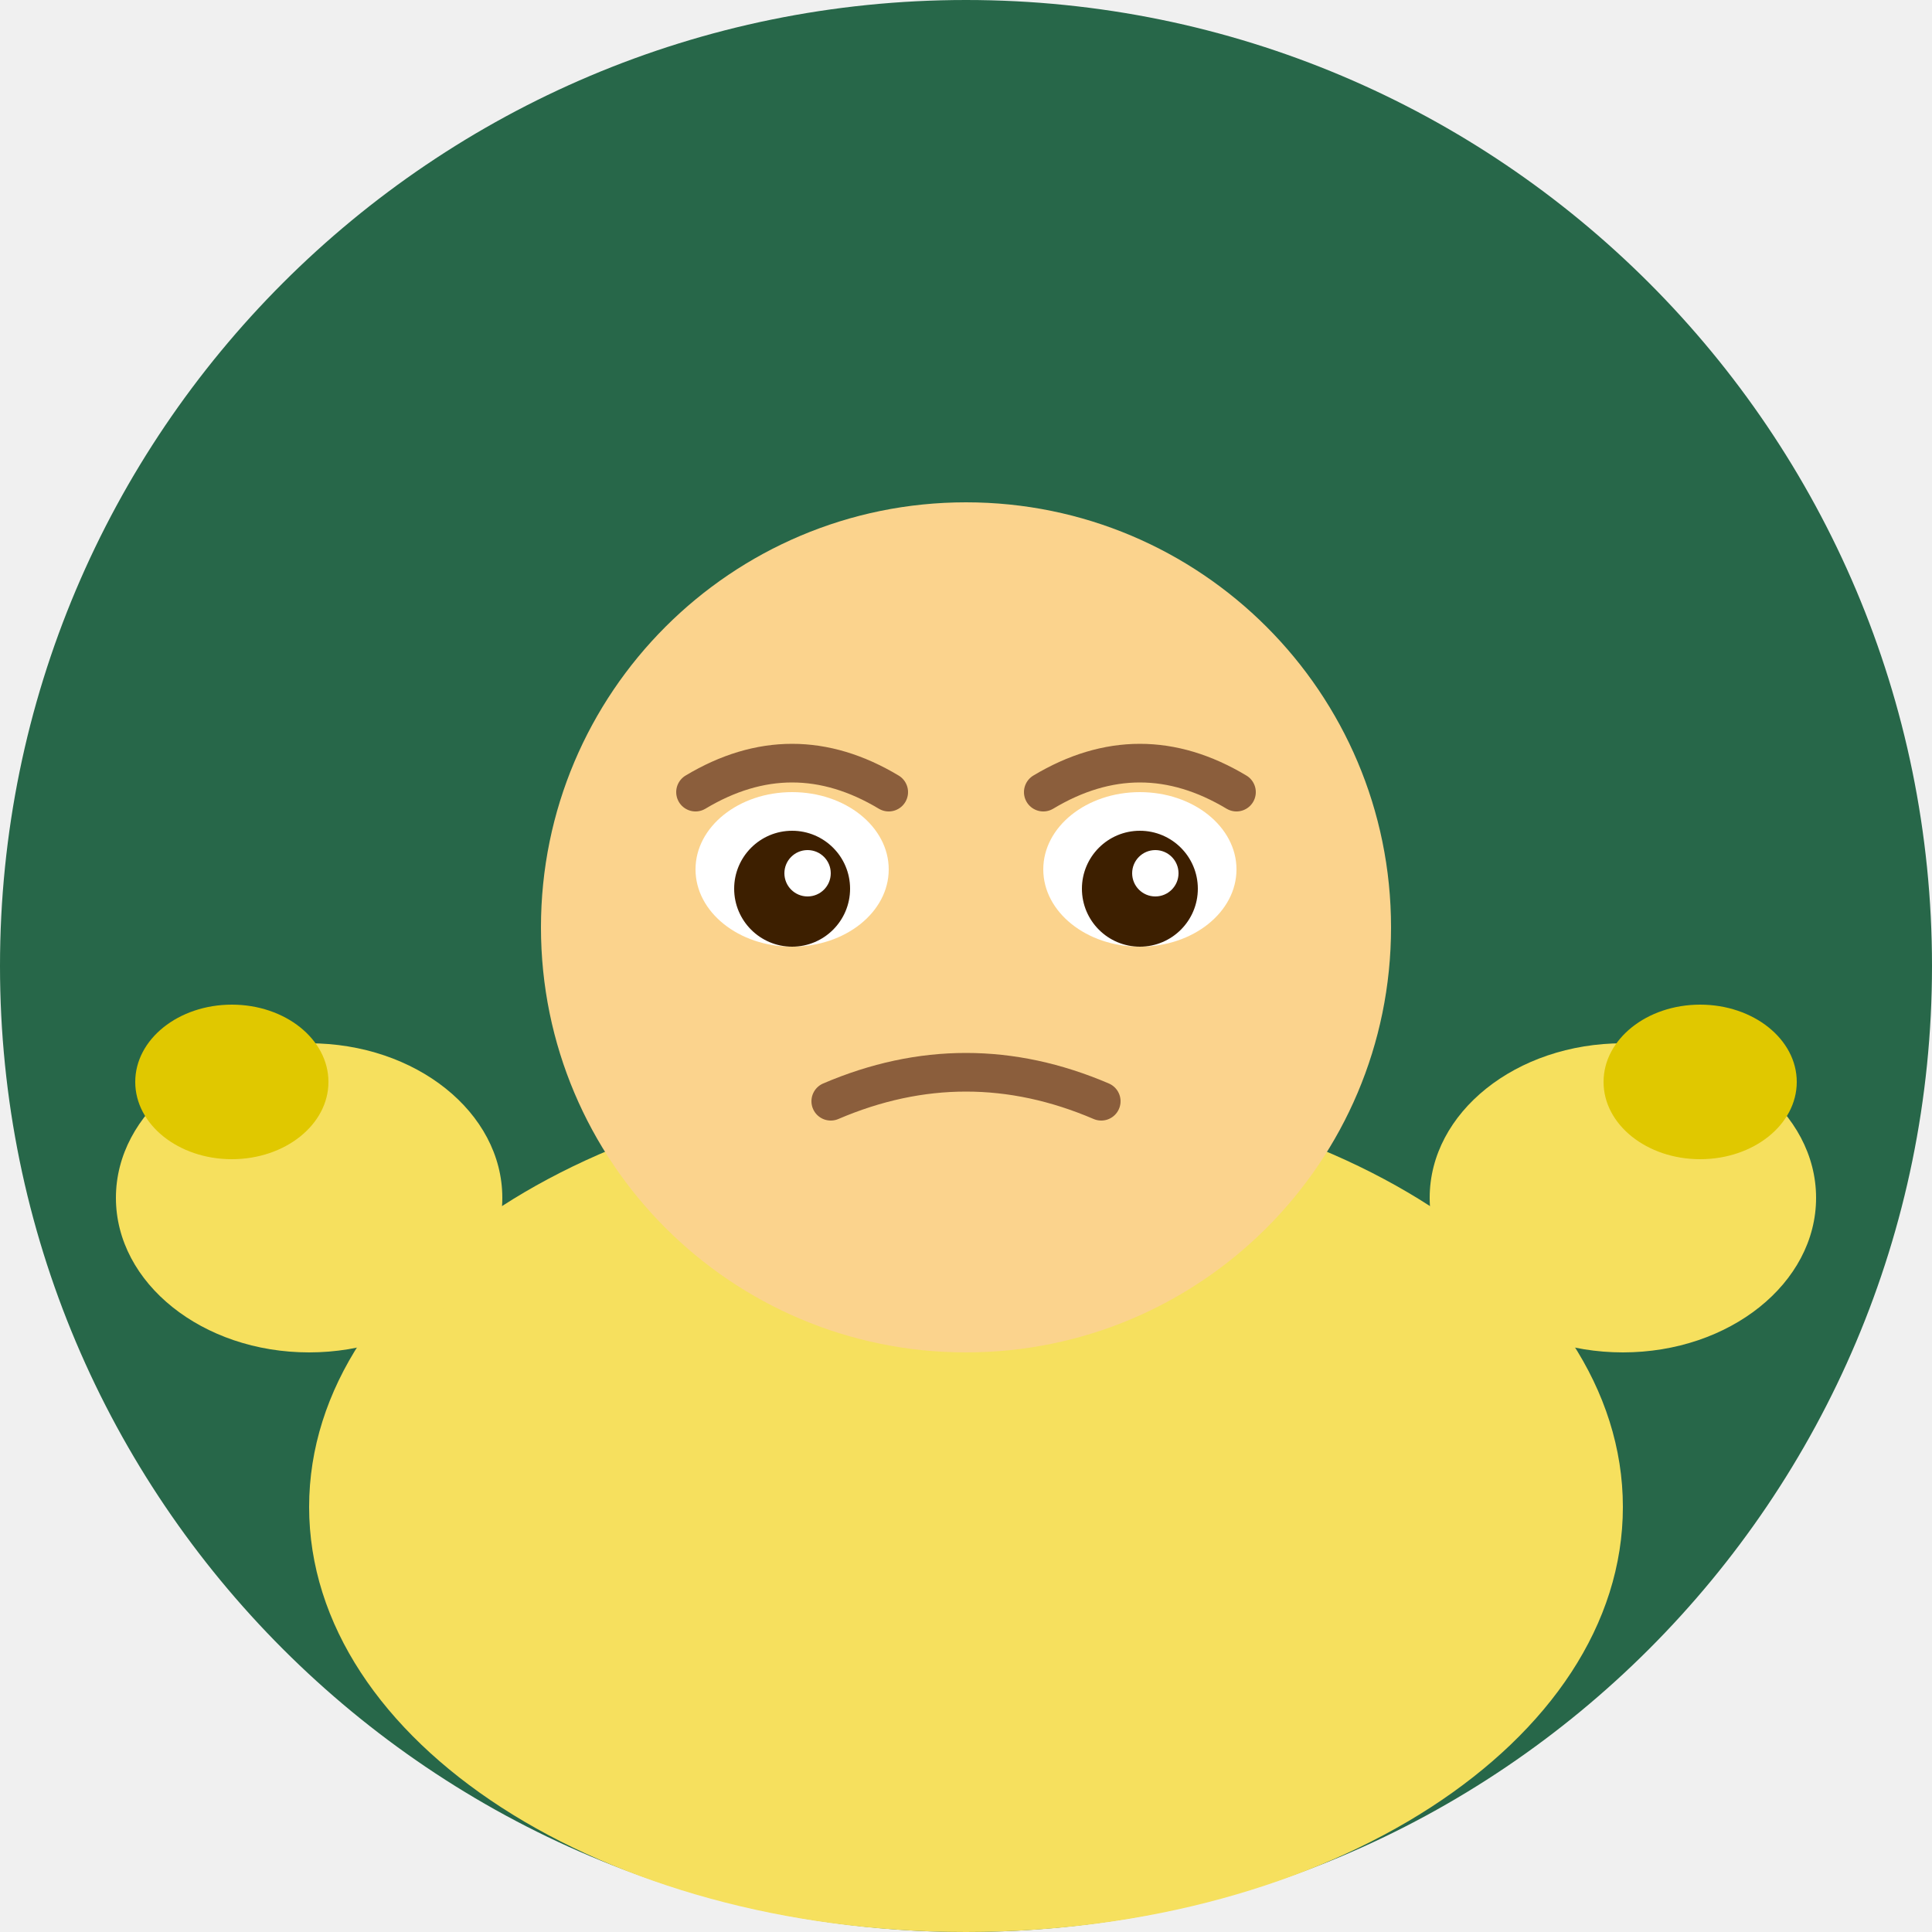
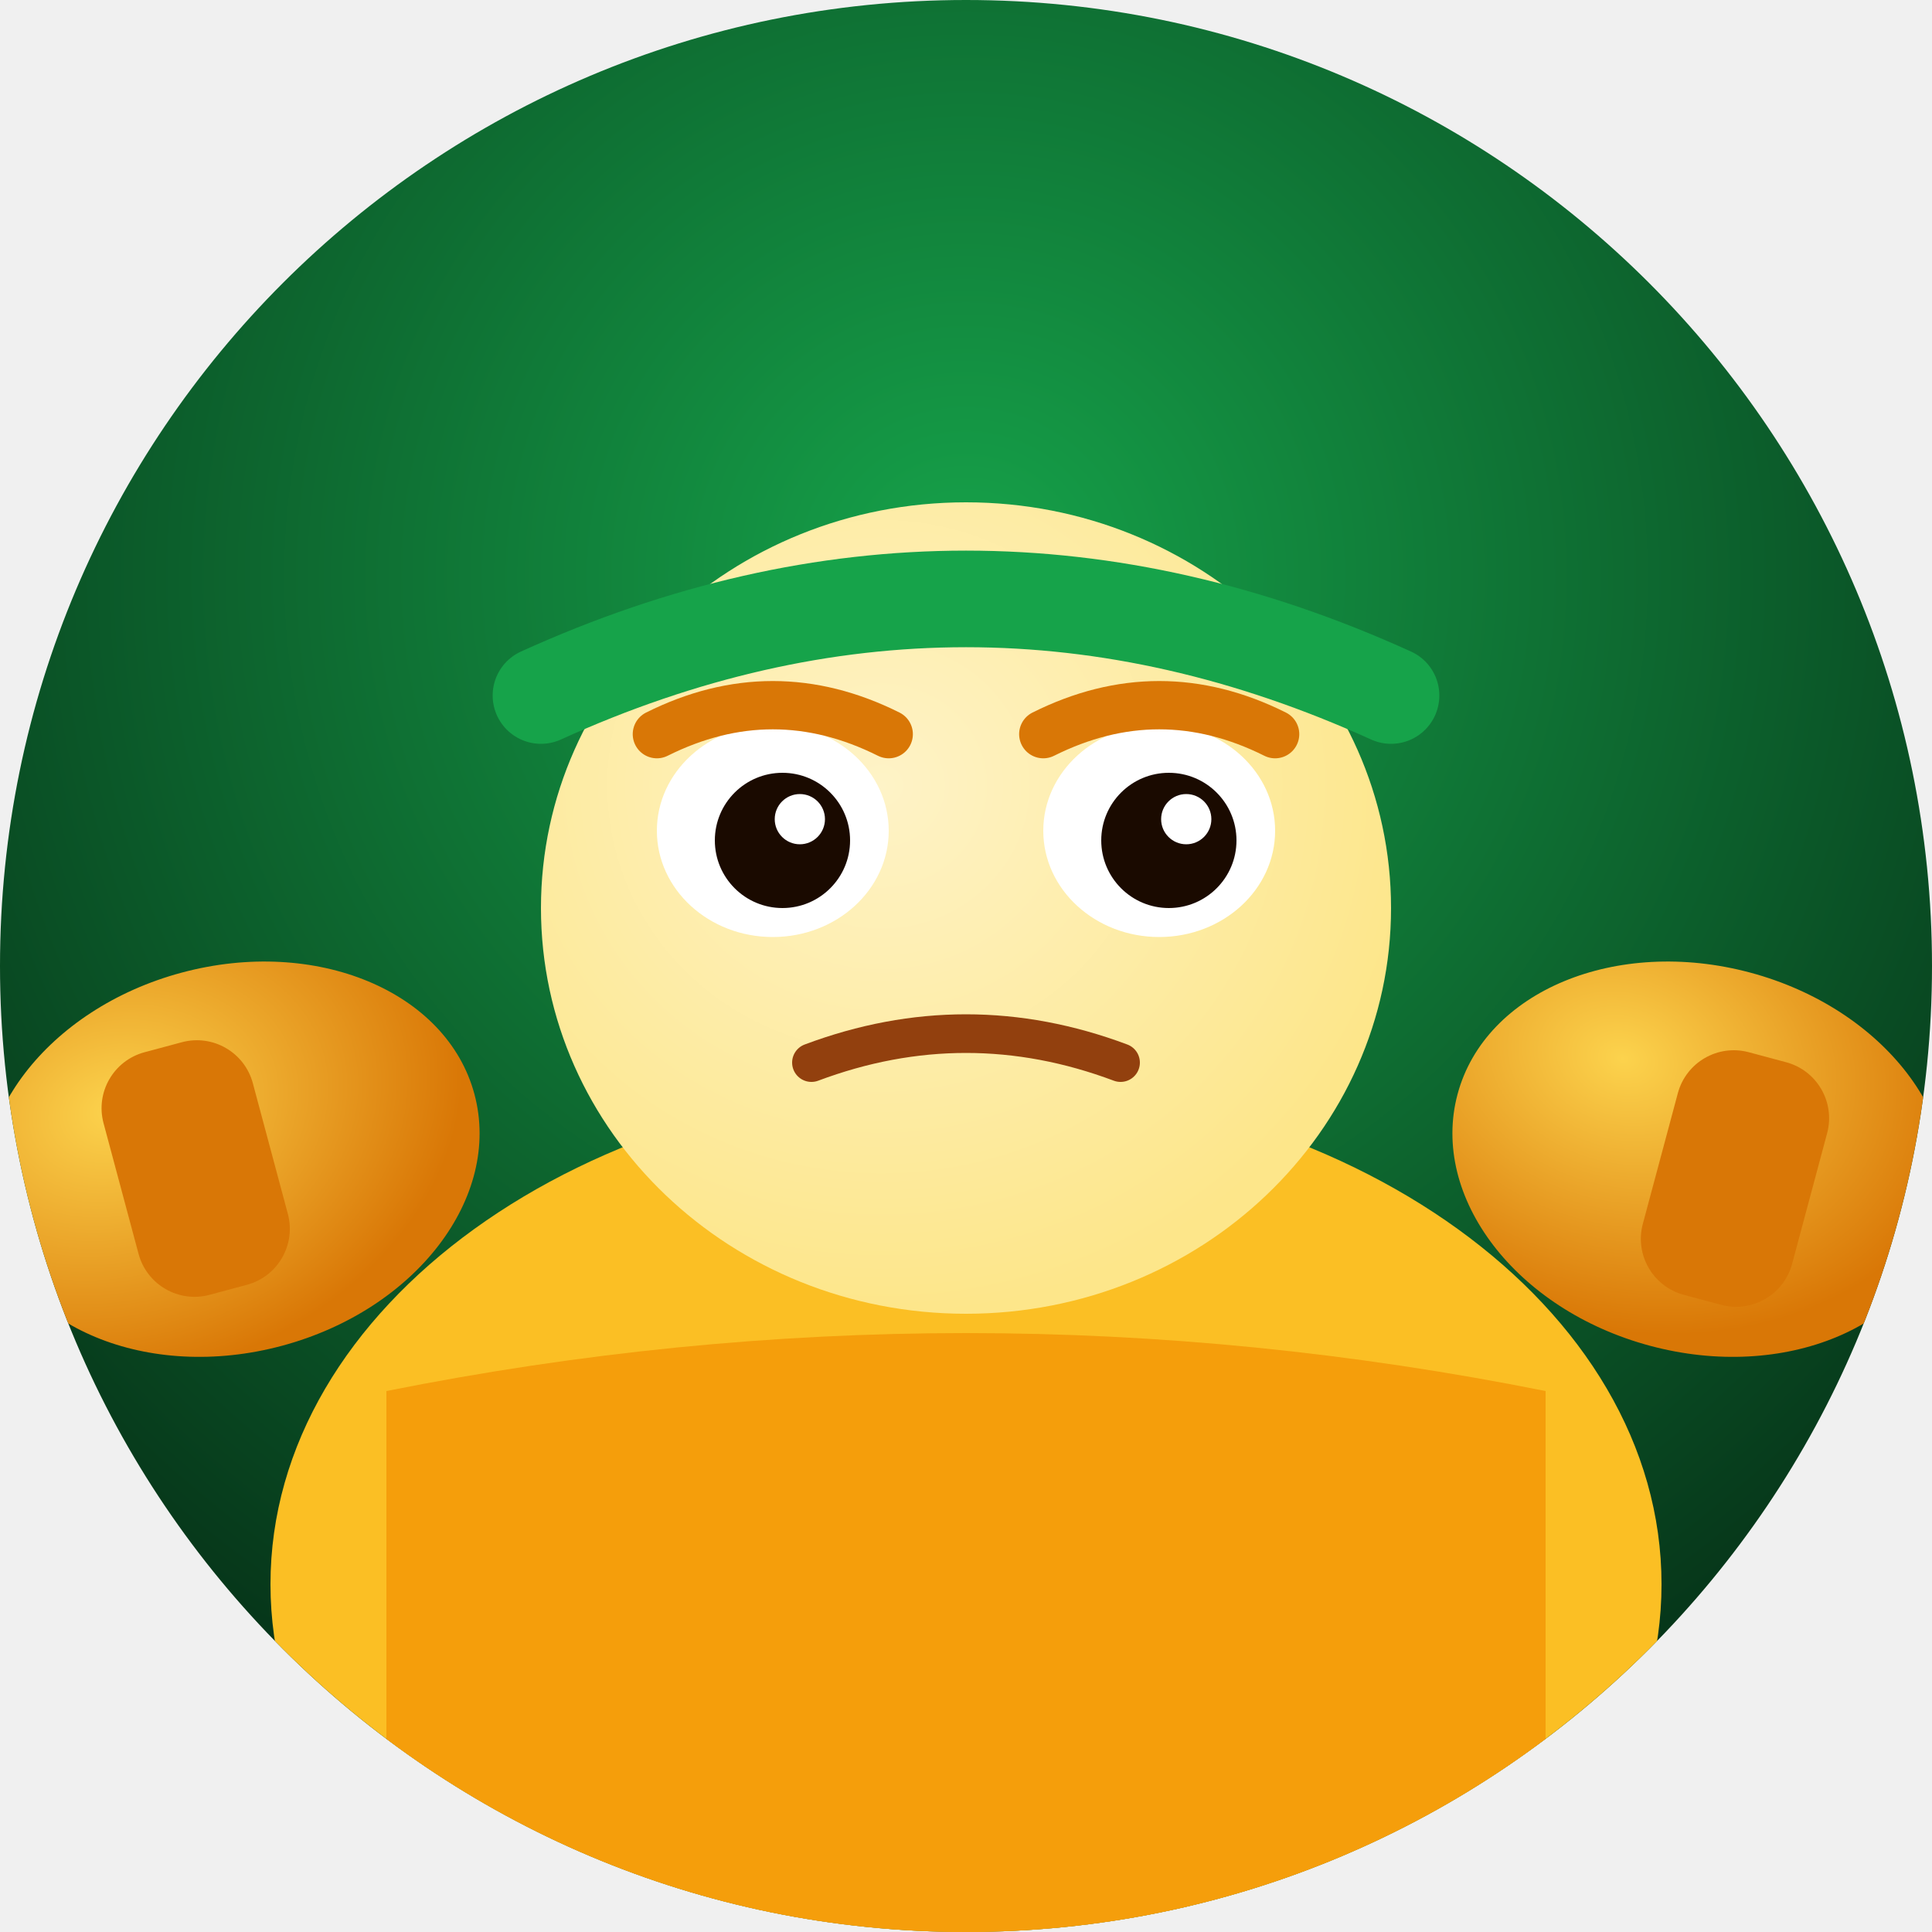
<svg xmlns="http://www.w3.org/2000/svg" viewBox="0 0 100 100">
-   <circle cx="50" cy="50" r="50" fill="#276749" />
-   <ellipse cx="50" cy="78" rx="34" ry="22" fill="#f6e05e" />
-   <circle cx="50" cy="48" r="22" fill="#fbd38d" />
-   <ellipse cx="16" cy="62" rx="10" ry="8" fill="#f6e05e" />
-   <ellipse cx="12" cy="56" rx="5" ry="4" fill="#e0c800" />
-   <ellipse cx="84" cy="62" rx="10" ry="8" fill="#f6e05e" />
-   <ellipse cx="88" cy="56" rx="5" ry="4" fill="#e0c800" />
-   <ellipse cx="41" cy="45" rx="5" ry="4" fill="#fff" />
-   <ellipse cx="59" cy="45" rx="5" ry="4" fill="#fff" />
-   <circle cx="41" cy="46" r="3" fill="#3d1f00" />
-   <circle cx="59" cy="46" r="3" fill="#3d1f00" />
-   <circle cx="41.8" cy="45.2" r="1.2" fill="#fff" />
-   <circle cx="59.8" cy="45.2" r="1.2" fill="#fff" />
-   <path d="M36 41 Q41 38 46 41" stroke="#8b5e3c" stroke-width="2" fill="none" stroke-linecap="round" />
-   <path d="M54 41 Q59 38 64 41" stroke="#8b5e3c" stroke-width="2" fill="none" stroke-linecap="round" />
-   <path d="M43 57 Q50 54 57 57" stroke="#8b5e3c" stroke-width="2" fill="none" stroke-linecap="round" />
+   <defs>
+     <clipPath id="c">
+       <circle cx="50" cy="50" r="50" />
+     </clipPath>
+     <radialGradient id="bg" cx="50%" cy="30%" r="70%">
+       <stop offset="0%" stop-color="#16A34A" />
+       <stop offset="100%" stop-color="#052E16" />
+     </radialGradient>
+     <radialGradient id="face" cx="40%" cy="35%" r="65%">
+       <stop offset="0%" stop-color="#FEF3C7" />
+       <stop offset="100%" stop-color="#FDE68A" />
+     </radialGradient>
+     <radialGradient id="glove" cx="30%" cy="30%" r="70%">
+       <stop offset="0%" stop-color="#FCD34D" />
+       <stop offset="100%" stop-color="#D97706" />
+     </radialGradient>
+   </defs>
+   <g clip-path="url(#c)">
+     <circle cx="50" cy="50" r="50" fill="url(#bg)" />
+     <ellipse cx="50" cy="82" rx="36" ry="26" fill="#FBBF24" />
+     <path d="M20 72 Q50 66 80 72 L80 100 L20 100Z" fill="#F59E0B" />
+     <ellipse cx="12" cy="60" rx="13" ry="10" fill="url(#glove)" transform="rotate(-15 12 60)" />
+     <rect x="6" y="54" width="8" height="13" rx="3" fill="#D97706" transform="rotate(-15 10 60)" />
+     <ellipse cx="88" cy="60" rx="13" ry="10" fill="url(#glove)" transform="rotate(15 88 60)" />
+     <rect x="86" y="54" width="8" height="13" rx="3" fill="#D97706" transform="rotate(15 88 60)" />
+     <ellipse cx="50" cy="47" rx="22" ry="21" fill="url(#face)" />
+     <ellipse cx="40" cy="43" rx="6" ry="5.5" fill="#fff" />
+     <ellipse cx="60" cy="43" rx="6" ry="5.5" fill="#fff" />
+     <circle cx="40.5" cy="43.5" r="3.5" fill="#1A0A00" />
+     <circle cx="60.5" cy="43.5" r="3.5" fill="#1A0A00" />
+     <circle cx="41.4" cy="42.4" r="1.3" fill="#fff" />
+     <circle cx="61.4" cy="42.4" r="1.3" fill="#fff" />
+     <path d="M34 38 Q40 35 46 38" stroke="#D97706" stroke-width="2.5" fill="none" stroke-linecap="round" />
+     <path d="M54 38 Q60 35 66 38" stroke="#D97706" stroke-width="2.5" fill="none" stroke-linecap="round" />
+     <path d="M42 55 Q50 52 58 55" stroke="#92400E" stroke-width="2" fill="none" stroke-linecap="round" />
+     <path d="M28 36 Q50 26 72 36" stroke="#16A34A" stroke-width="5" fill="none" stroke-linecap="round" />
+   </g>
</svg>
